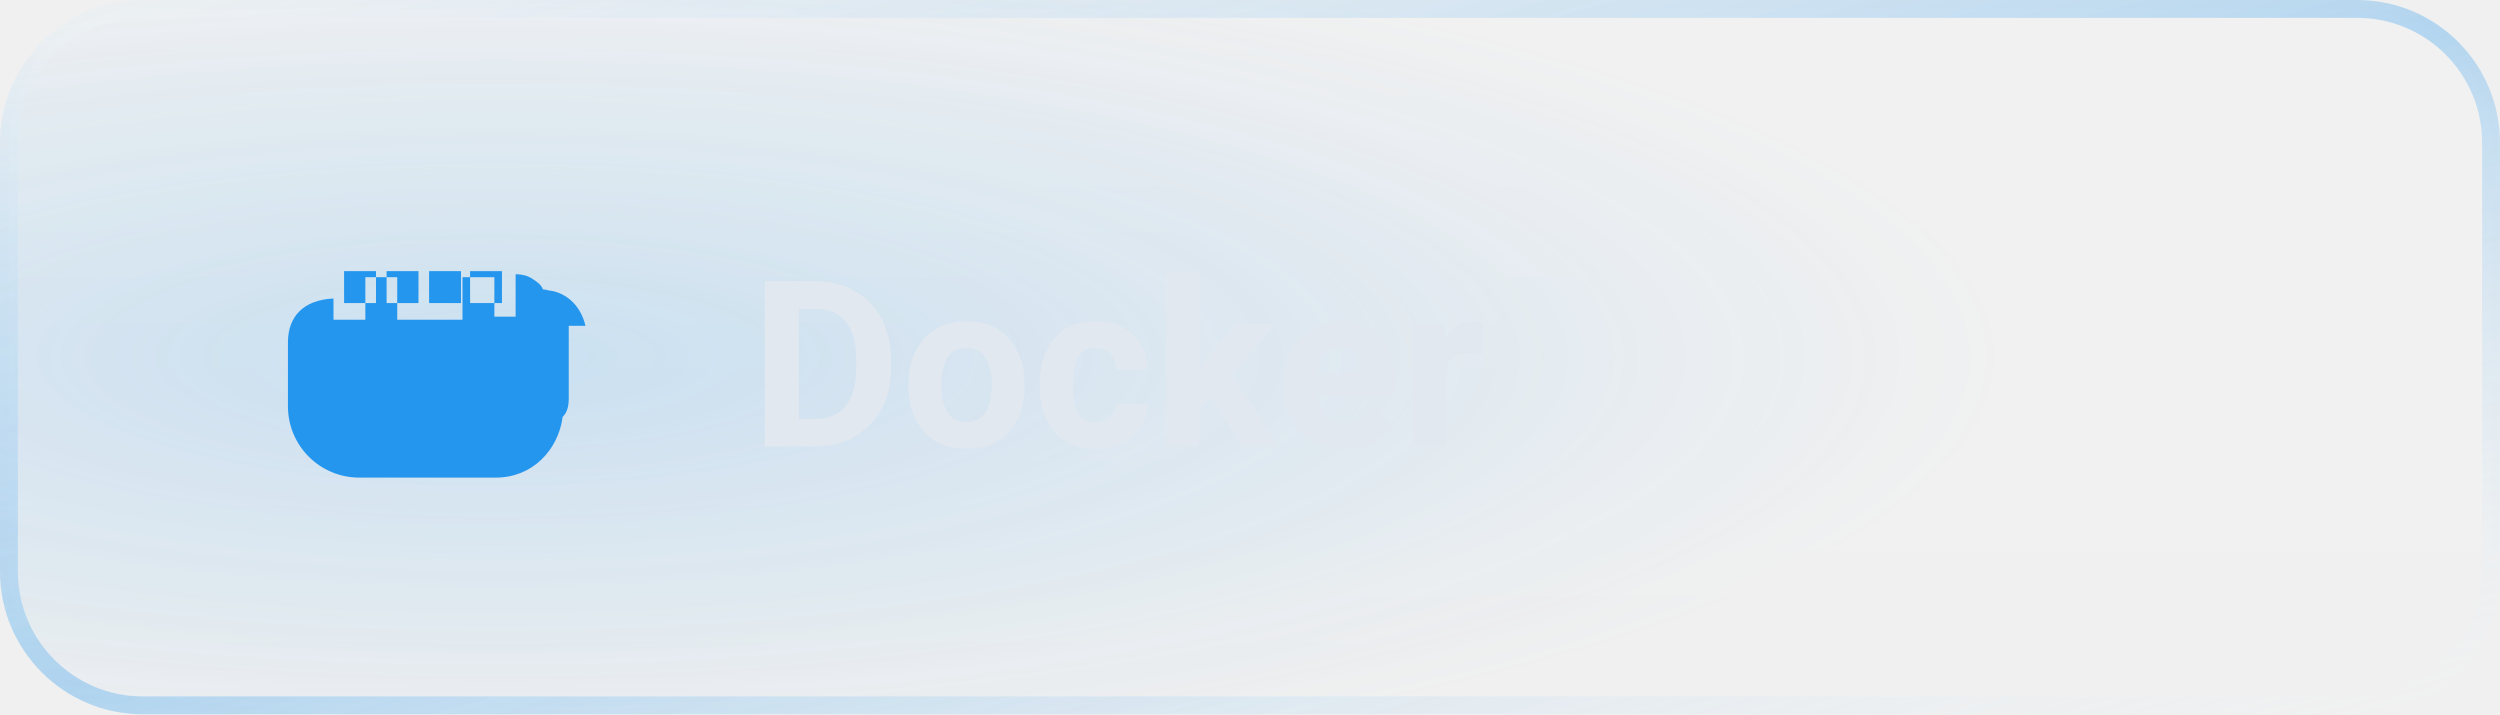
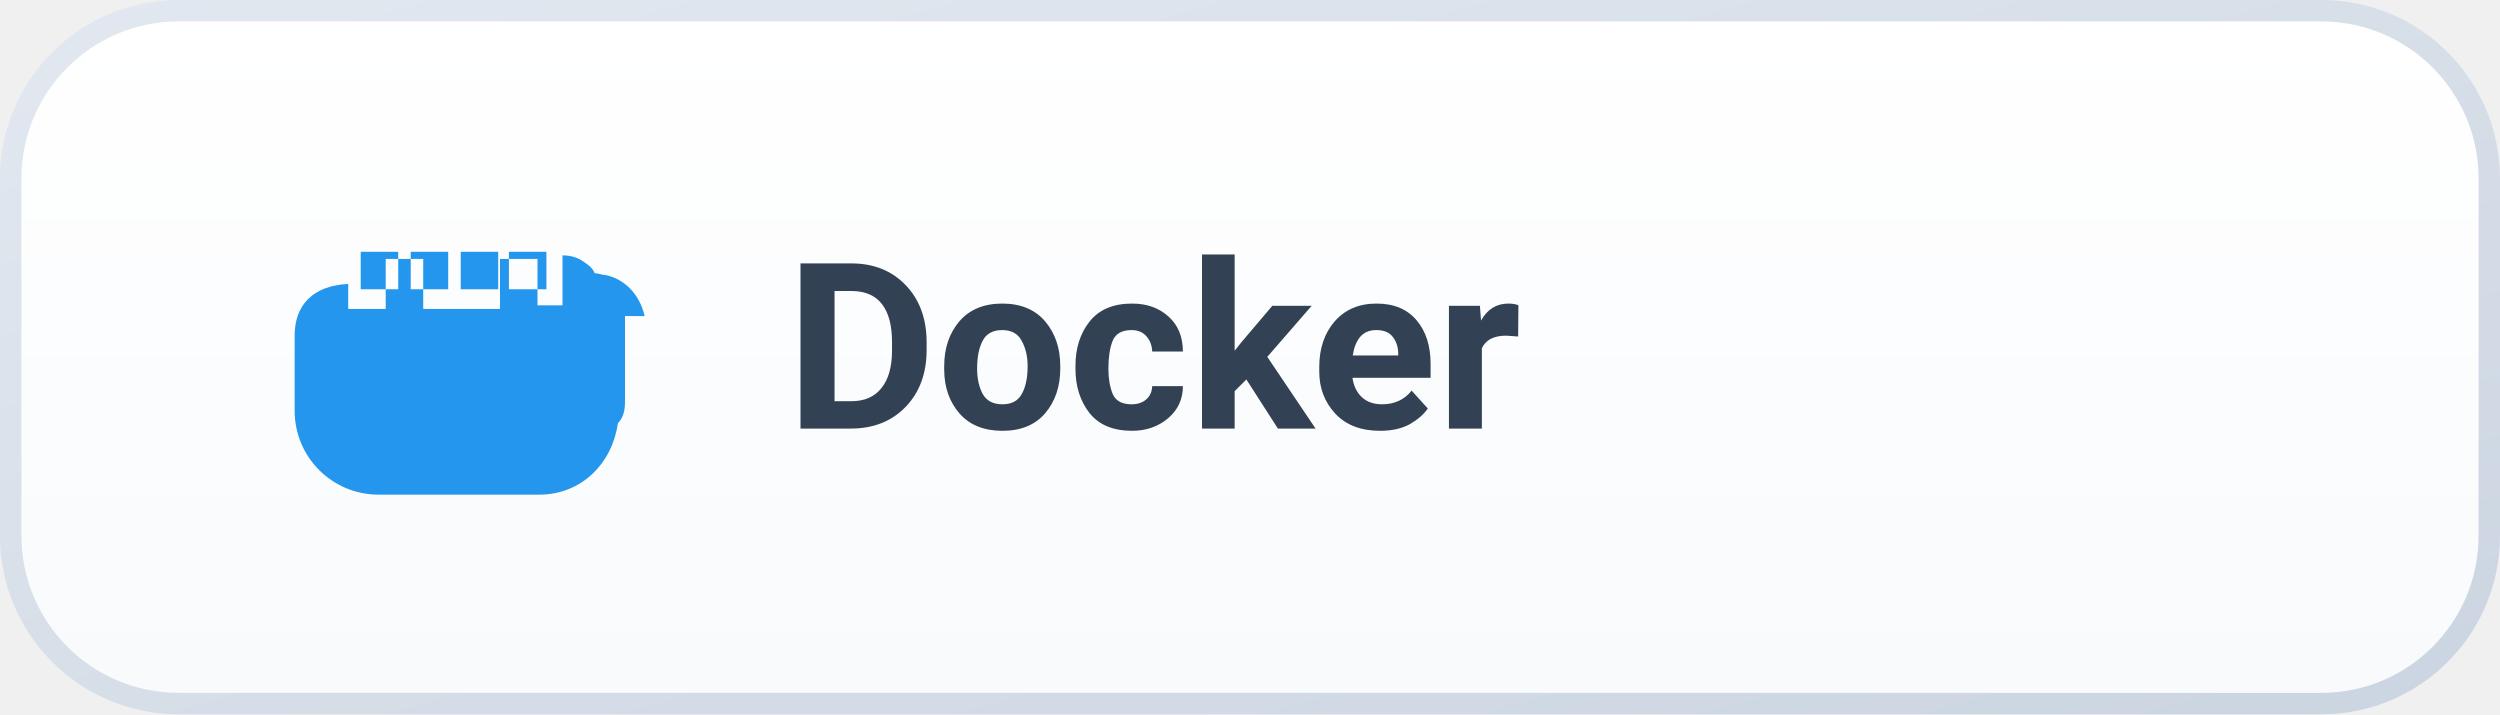
- <svg xmlns="http://www.w3.org/2000/svg" viewBox="0 0 140 40" width="140" height="40">
+ <svg xmlns="http://www.w3.org/2000/svg" viewBox="0 0 140 40" width="140" height="40" role="img" aria-label="Docker Badge">
  <defs>
-     <linearGradient id="badge-docker-glass-grad" x1="0%" y1="0%" x2="0%" y2="100%">
-       <stop offset="0%" stop-color="#FFFFFF" stop-opacity="0.08" />
-       <stop offset="100%" stop-color="#FFFFFF" stop-opacity="0.02" />
+     <linearGradient id="bg-light" x1="0%" y1="0%" x2="0%" y2="100%">
+       <stop offset="0%" stop-color="#FFFFFF" stop-opacity="1" />
+       <stop offset="100%" stop-color="#F8FAFC" stop-opacity="1" />
    </linearGradient>
-     <linearGradient id="badge-docker-border-grad" x1="0%" y1="0%" x2="100%" y2="100%">
-       <stop offset="0%" stop-color="#FFFFFF" stop-opacity="0.15" />
-       <stop offset="50%" stop-color="#2496ED" stop-opacity="0.3" />
-       <stop offset="100%" stop-color="#FFFFFF" stop-opacity="0.05" />
+     <linearGradient id="border-light" x1="0%" y1="0%" x2="100%" y2="100%">
+       <stop offset="0%" stop-color="#E2E8F0" />
+       <stop offset="100%" stop-color="#CBD5E1" />
    </linearGradient>
-     <radialGradient id="badge-docker-glow-grad" cx="20%" cy="50%" r="60%">
-       <stop offset="0%" stop-color="#2496ED" stop-opacity="0.25" />
+     <linearGradient id="bg-dark" x1="0%" y1="0%" x2="0%" y2="100%">
+       <stop offset="0%" stop-color="#1E293B" stop-opacity="0.6" />
+       <stop offset="100%" stop-color="#0F172A" stop-opacity="0.3" />
+     </linearGradient>
+     <linearGradient id="border-dark" x1="0%" y1="0%" x2="100%" y2="100%">
+       <stop offset="0%" stop-color="#334155" stop-opacity="0.8" />
+       <stop offset="100%" stop-color="#1E293B" stop-opacity="0.4" />
+     </linearGradient>
+     <radialGradient id="glow" cx="20%" cy="50%" r="60%">
+       <stop offset="0%" stop-color="#2496ED" stop-opacity="0.15" />
      <stop offset="100%" stop-color="#2496ED" stop-opacity="0" />
    </radialGradient>
  </defs>
  <style>
    .badge-bg {
+       fill: url(#bg-light);
+       stroke: url(#border-light);
      transition: all 0.3s cubic-bezier(0.4, 0, 0.2, 1);
    }
-     .badge-bg:hover {
-       fill: rgba(255, 255, 255, 0.06);
-       stroke: #2496ED;
-       filter: drop-shadow(0 0 6px #2496ED50);
-     }
    .badge-text {
-       font-family: -apple-system, BlinkMacSystemFont, "Segoe UI", Roboto, sans-serif;
+       font-family: 'Geist', 'Space Grotesk', -apple-system, BlinkMacSystemFont, "Segoe UI", Roboto, sans-serif;
      font-size: 13px;
      font-weight: 600;
-       fill: #E2E8F0;
+       fill: #334155;
      transition: fill 0.3s;
    }
-     .badge-bg:hover + text {
-       fill: #FFFFFF;
+     
+     @media (prefers-color-scheme: dark) {
+       .badge-bg {
+         fill: url(#bg-dark);
+         stroke: url(#border-dark);
+       }
+       .badge-text {
+         fill: #F1F5F9;
+       }
+     }
+ 
+     /* Soft hover transitions */
+     .badge-bg:hover {
+       stroke: #2496ED;
+       fill-opacity: 0.9;
    }
  </style>
-   <rect x="0" y="0" width="140" height="40" rx="8" fill="url(#badge-docker-glow-grad)" opacity="0.8" pointer-events="none" />
-   <rect class="badge-bg" x="0.5" y="0.5" width="139" height="39" rx="7.5" fill="url(#badge-docker-glass-grad)" stroke="url(#badge-docker-border-grad)" stroke-width="1" />
-   <g transform="translate(14, 10) scale(0.85)">
+   <rect x="0" y="0" width="140" height="40" rx="10" fill="url(#glow)" pointer-events="none" />
+   <rect class="badge-bg" x="0.6" y="0.6" width="138.8" height="38.8" rx="9.4" stroke-width="1.2" />
+   <g transform="translate(14, 8) scale(1)">
    <path fill="#2496ED" d="M13.9 8.2h-2.1V6.1h2.1v2.1zm-2.8 0H9V6.1h2.1v2.1zm-2.8 0H6.2V6.1H8.3v2.1zm8.3 0h-2.1V6.1h2.1v2.1zm5.5 1.5c-.3-1.3-1.2-2.1-2.2-2.3-.2 0-.4-.1-.6-.1-.1-.3-.4-.5-.7-.7-.3-.2-.7-.3-1.1-.3v2.8h-1.4V6.5h-2.1v2.8H9.7V6.5H7.6v2.8H5.5V7.9c-2 .1-3 1.2-3 2.9v4.2c0 2.6 2.1 4.7 4.7 4.7h9c2.4 0 4.1-1.8 4.4-4 .3-.3.4-.7.4-1.2v-4.8z" />
  </g>
-   <text class="badge-text" x="42" y="25">Docker</text>
+   <text class="badge-text" x="44" y="24">Docker</text>
</svg>
